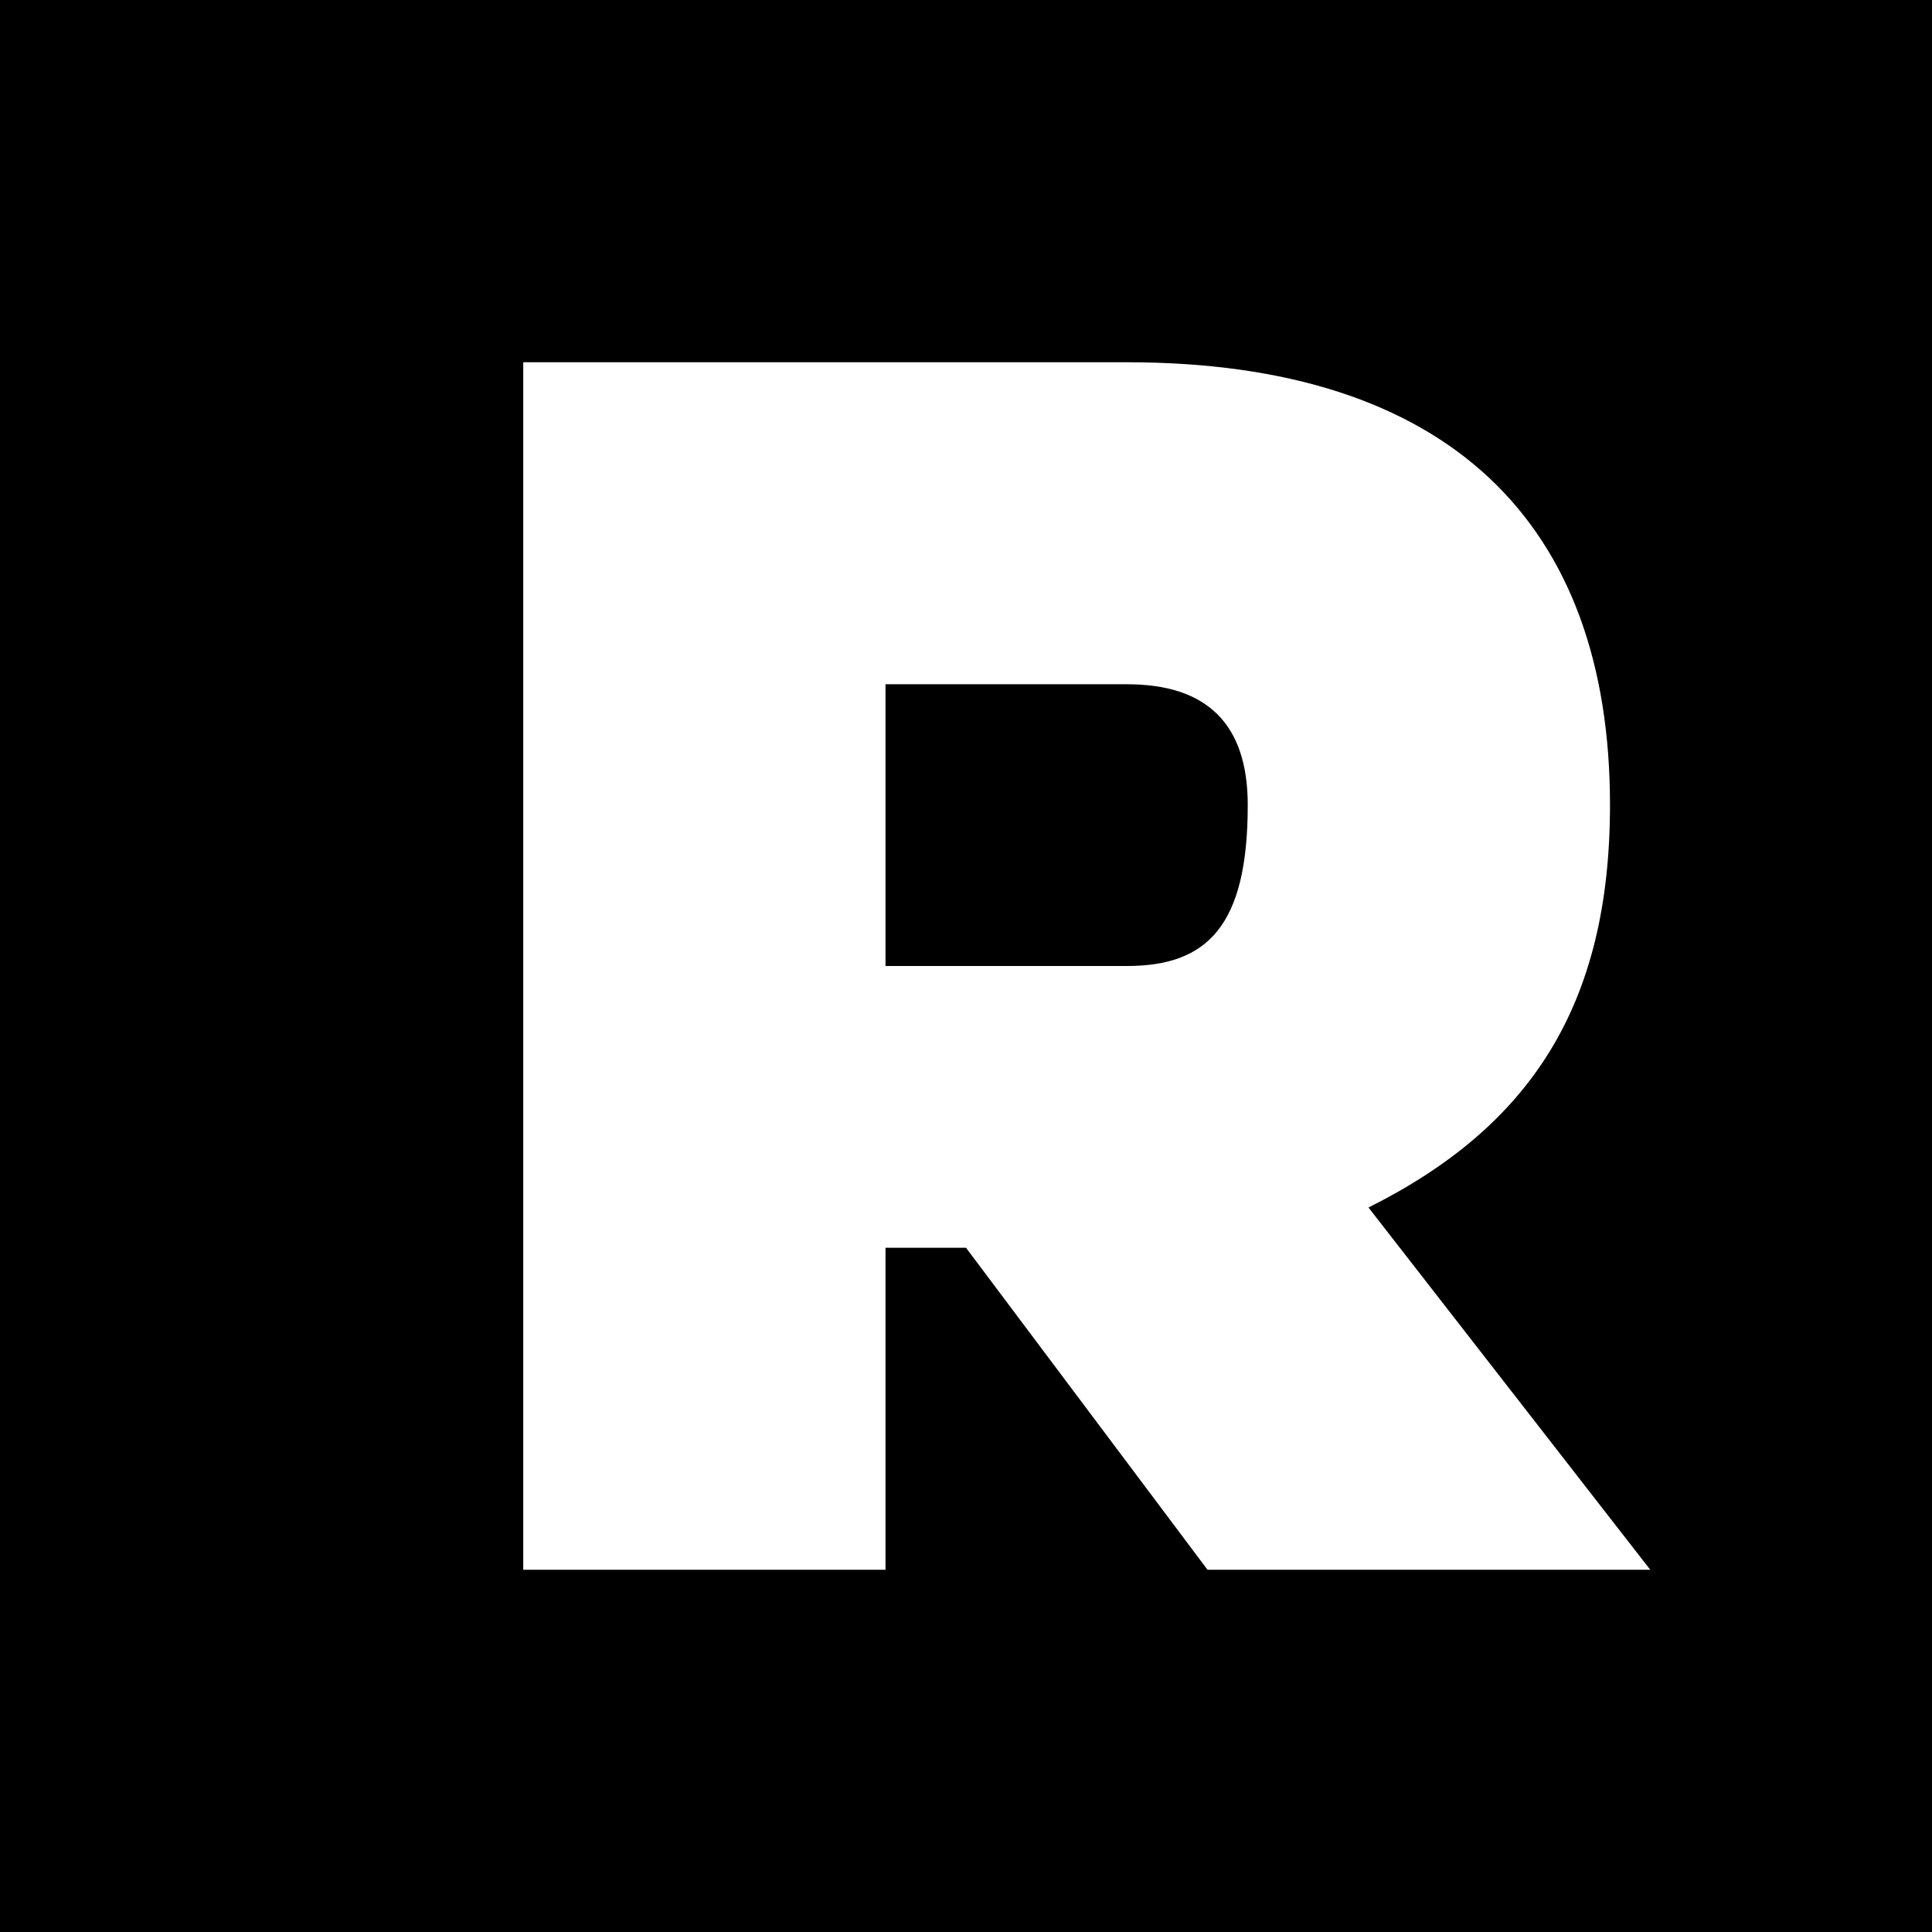
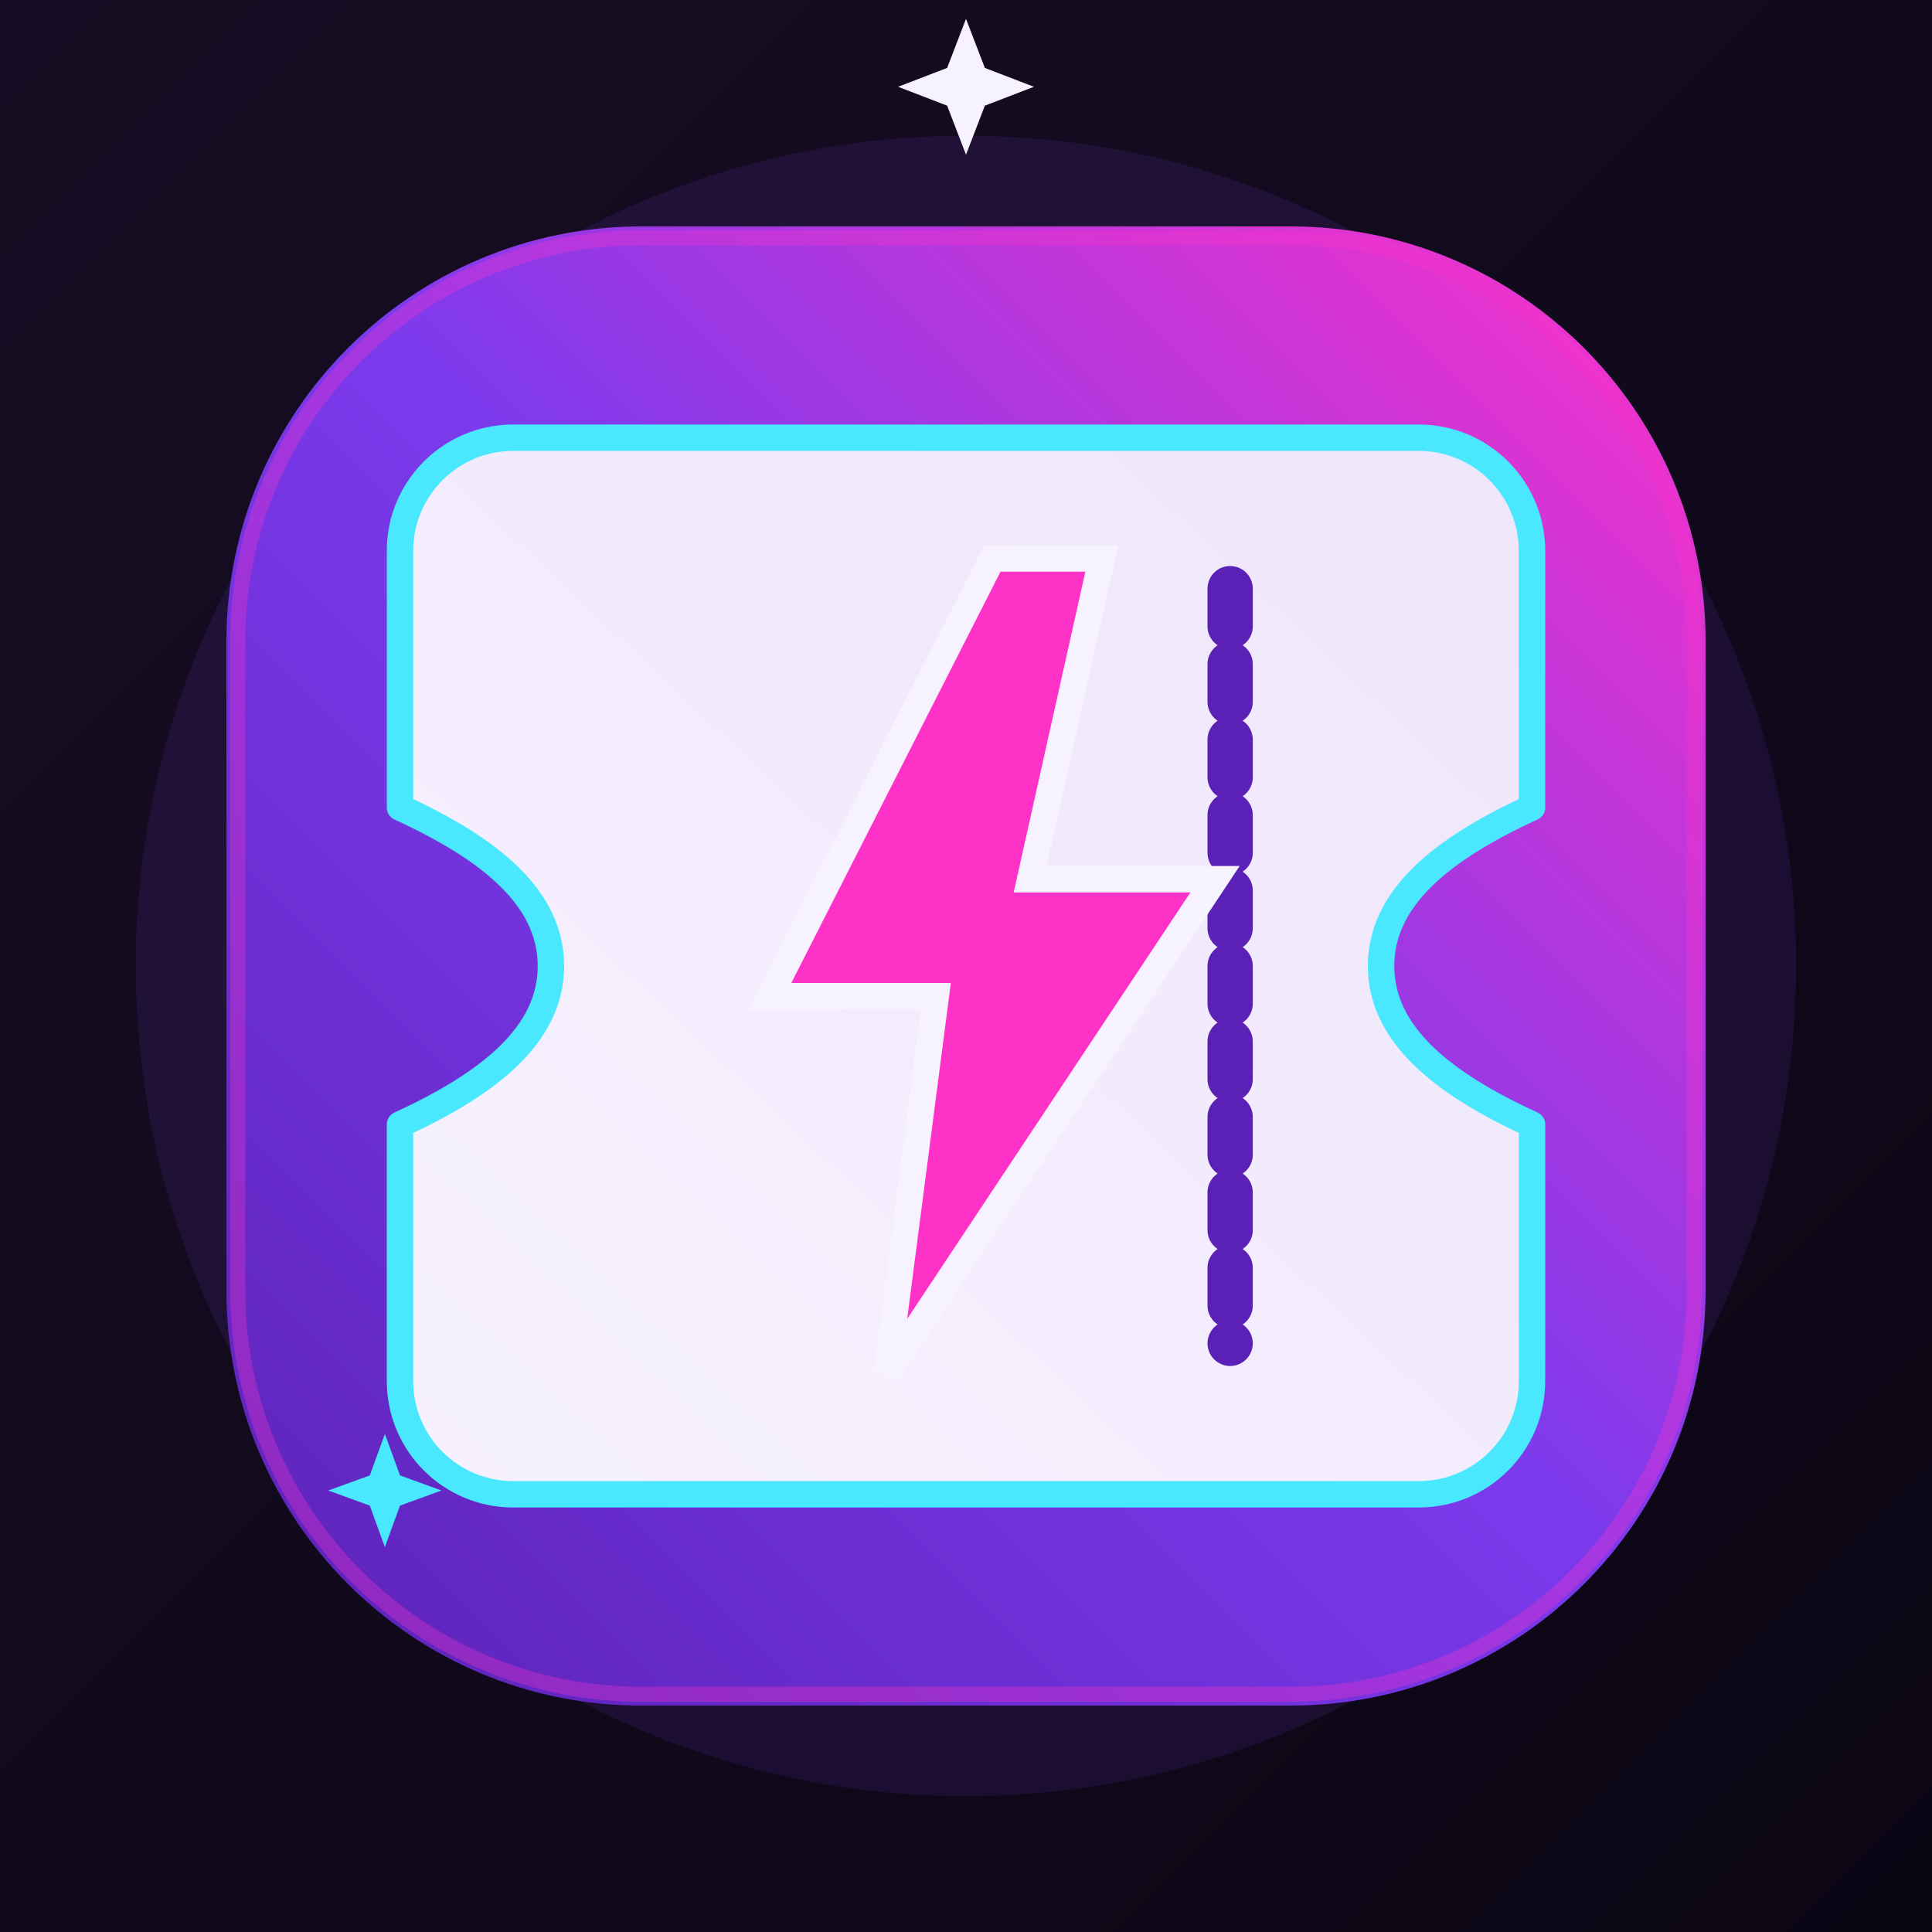
- <svg xmlns="http://www.w3.org/2000/svg" viewBox="0 0 48 48">
-   <rect width="48" height="48" fill="#000" />
-   <path d="M13 9h15c8 0 12 4 12 11 0 5-2 8-6 10l7 9H30l-6-8h-2v8H13V9Zm9 8v7h6c2 0 3-1 3-4 0-2-1-3-3-3h-6Z" fill="#fff" />
+ <svg xmlns="http://www.w3.org/2000/svg" viewBox="0 0 1024 1024">
+   <defs>
+     <linearGradient id="background" x1="0" y1="0" x2="1" y2="1">
+       <stop offset="0" stop-color="#170D24" />
+       <stop offset="1" stop-color="#0B0614" />
+     </linearGradient>
+     <linearGradient id="tile" x1="0" y1="1" x2="1" y2="0">
+       <stop offset="0" stop-color="#5B21B6" />
+       <stop offset="0.52" stop-color="#7C3AED" />
+       <stop offset="1" stop-color="#FF32C8" />
+     </linearGradient>
+     <linearGradient id="ticket" x1="0" y1="1" x2="1" y2="0">
+       <stop offset="0" stop-color="#F7F2FF" />
+       <stop offset="1" stop-color="#EEE5FA" />
+     </linearGradient>
+   </defs>
+   <rect width="1024" height="1024" fill="url(#background)" />
+   <circle cx="512" cy="512" r="440" fill="#7C3AED" opacity="0.12" />
+   <rect x="120" y="120" width="784" height="784" rx="220" fill="url(#tile)" />
+   <rect x="126" y="126" width="772" height="772" rx="214" fill="none" stroke="#FF32C8" opacity="0.32" stroke-width="8" />
+   <g transform="translate(112 112) scale(20)">
+     <path d="M8 6h24a3 3 0 0 1 3 3v6.8c-2.4 1.1-4 2.4-4 4.2s1.6 3.1 4 4.2V31a3 3 0 0 1-3 3H8a3 3 0 0 1-3-3v-6.8c2.4-1.1 4-2.4 4-4.2s-1.6-3.1-4-4.2V9a3 3 0 0 1 3-3Z" fill="url(#ticket)" stroke="#49E8FF" stroke-linejoin="round" stroke-width="0.7" />
+     <path d="M27 10v20" fill="none" stroke="#5B21B6" stroke-dasharray="1 1" stroke-linecap="round" stroke-width="1.2" />
+     <path d="m20.7 9.2-5.9 11.6h4.4l-1.3 10 8.7-13.1h-4.9l1.9-8.5z" fill="#FF32C8" stroke="#F7F2FF" stroke-width="0.7" />
+   </g>
+   <path d="m512 10 10 26 26 10-26 10-10 26-10-26-26-10 26-10z" fill="#F7F2FF" />
+   <path d="m204 760 8 22 22 8-22 8-8 22-8-22-22-8 22-8z" fill="#49E8FF" />
</svg>
